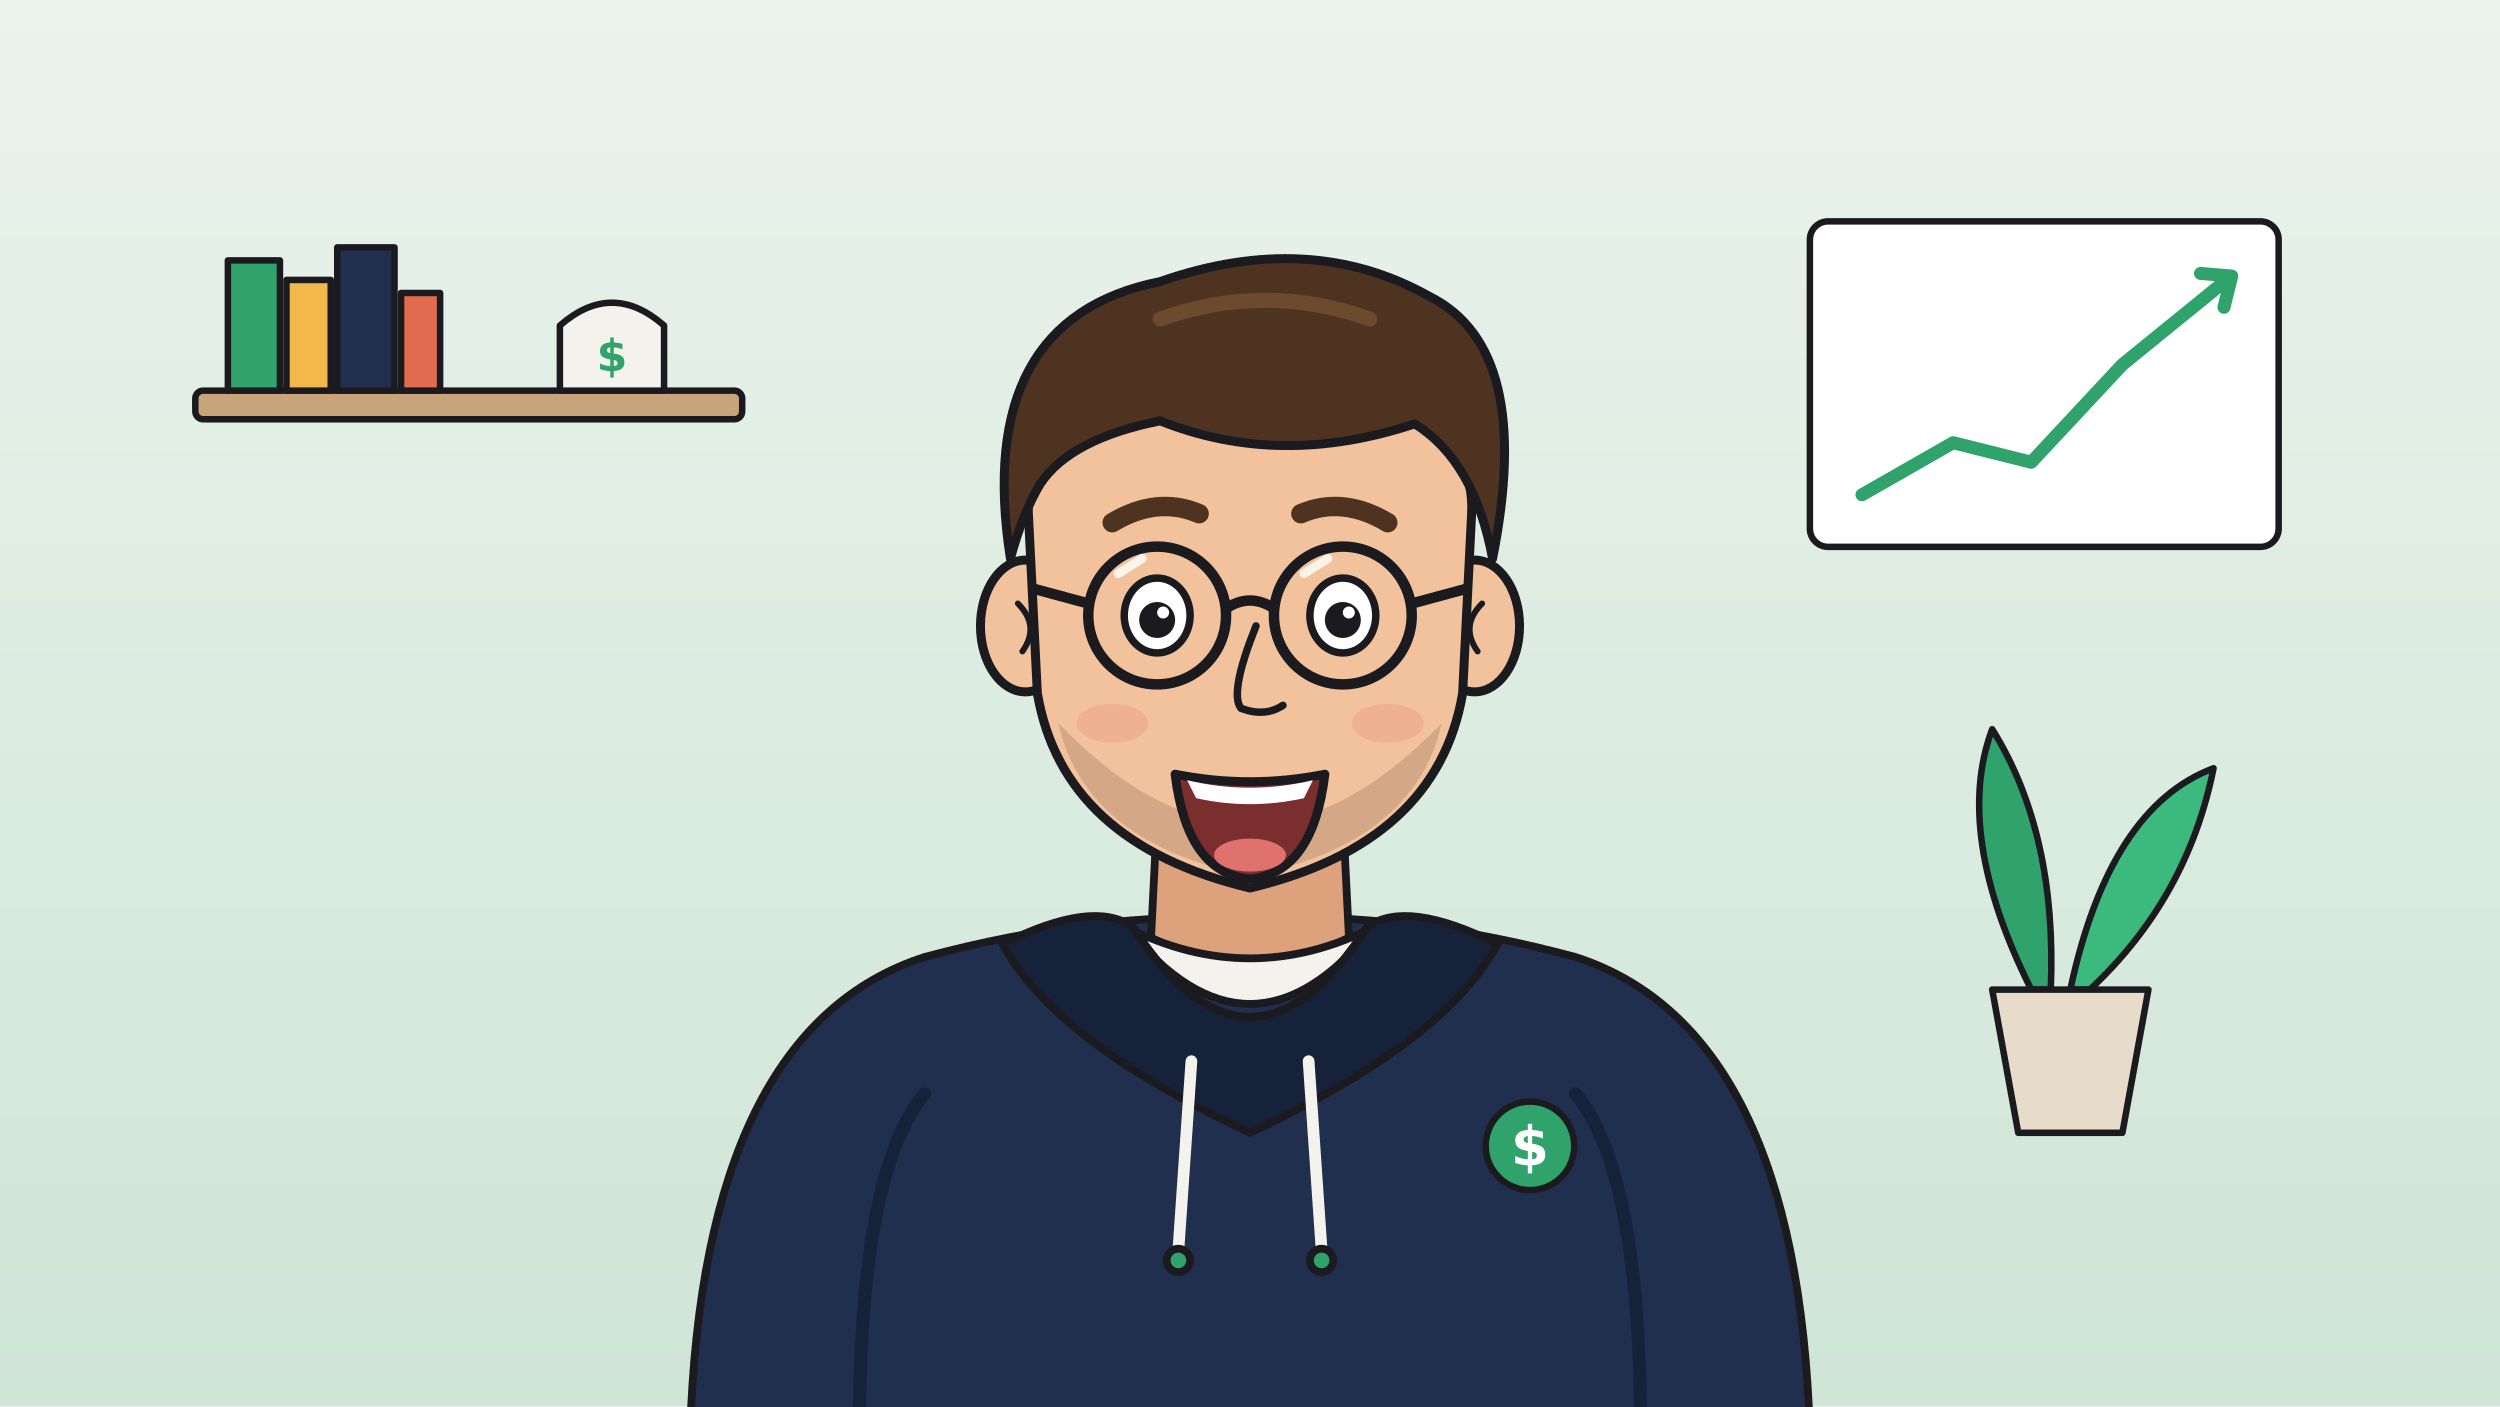
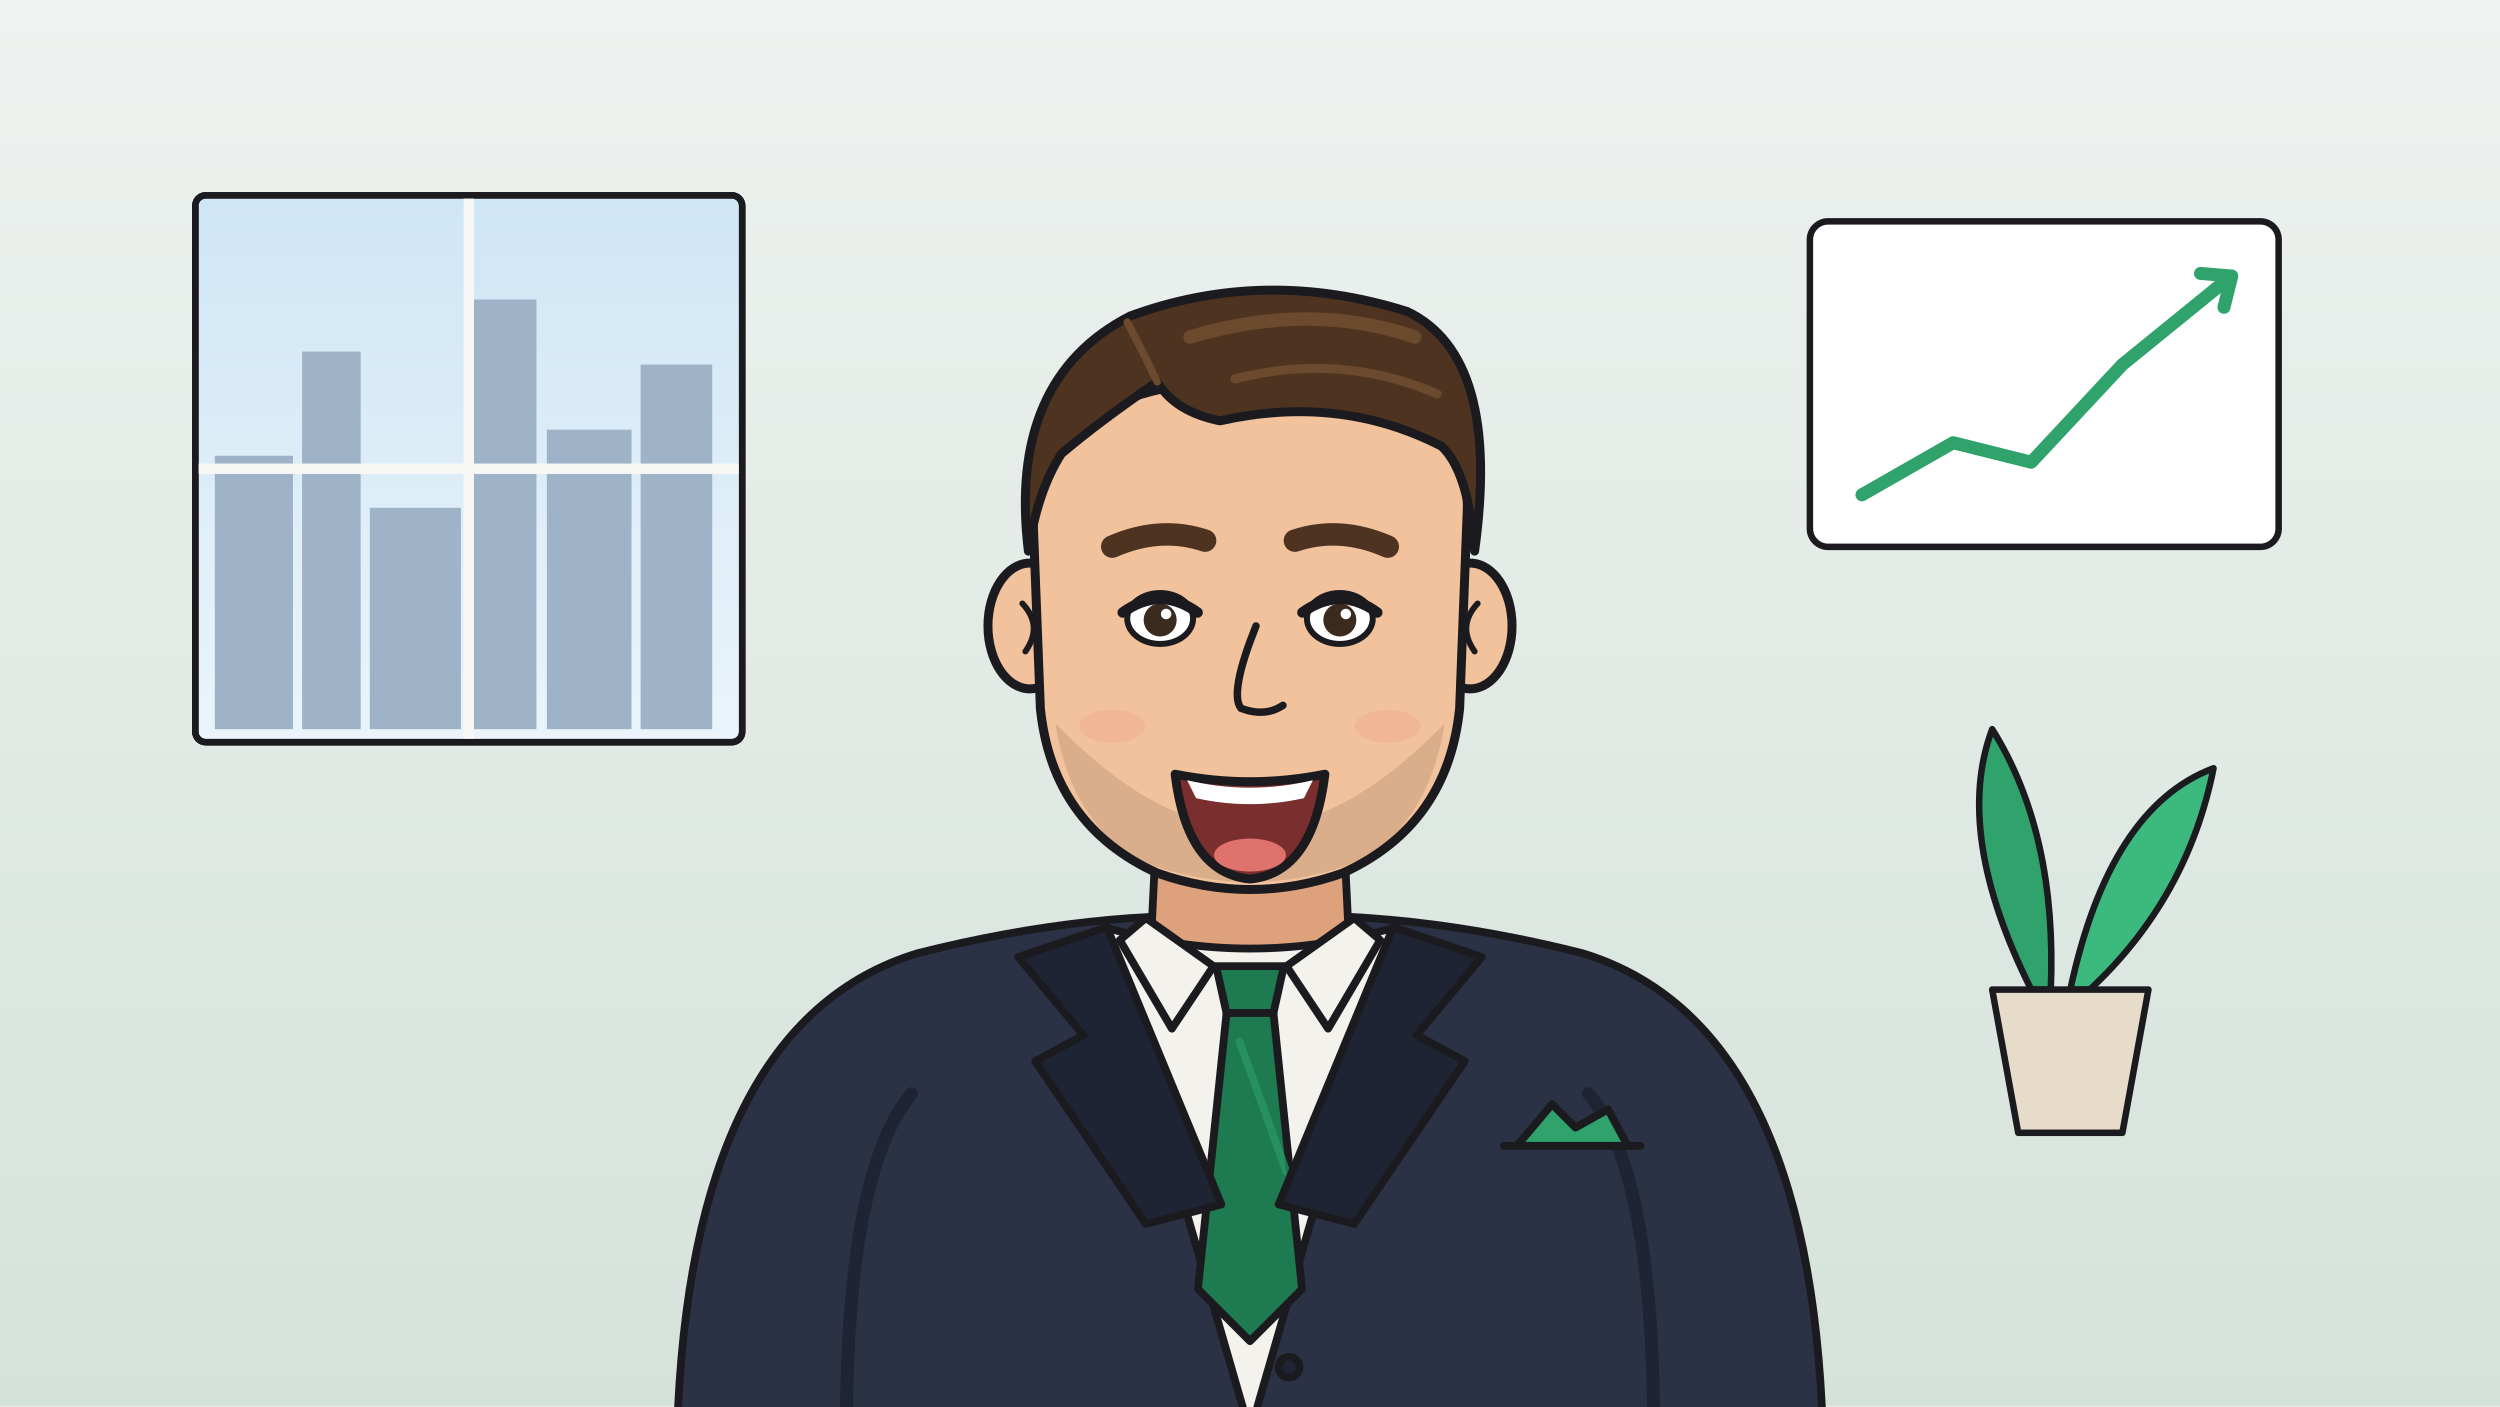
<svg xmlns="http://www.w3.org/2000/svg" width="1920" height="1080" viewBox="0 0 1920 1080">
  <defs>
    <linearGradient id="bg" x1="0" y1="0" x2="0" y2="1">
-       <stop offset="0" stop-color="#EAF3EC" />
-       <stop offset="1" stop-color="#CFE5D6" />
+       <stop offset="0" stop-color="#EEF2F0" />
+       <stop offset="1" stop-color="#D5E2DA" />
+     </linearGradient>
+     <linearGradient id="sky" x1="0" y1="0" x2="0" y2="1">
+       <stop offset="0" stop-color="#CFE6F5" />
+       <stop offset="1" stop-color="#EAF4FA" />
    </linearGradient>
  </defs>
  <rect width="1920" height="1080" fill="url(#bg)" />
  <g stroke="#1B1B1F" stroke-width="5" stroke-linejoin="round">
-     <rect x="150" y="300" width="420" height="22" rx="6" fill="#C9A47A" />
-     <rect x="175" y="200" width="40" height="100" fill="#2FA36B" />
-     <rect x="220" y="215" width="34" height="85" fill="#F2B84B" />
-     <rect x="259" y="190" width="44" height="110" fill="#1F2F4D" />
-     <rect x="308" y="225" width="30" height="75" fill="#E06B4F" />
-     <path d="M430 300 L430 250 Q470 215 510 250 L510 300 Z" fill="#F4F2EC" />
-     <text x="470" y="285" font-family="DejaVu Sans" font-weight="bold" font-size="34" text-anchor="middle" fill="#2FA36B" stroke="none">$</text>
+     <rect x="150" y="150" width="420" height="420" rx="8" fill="url(#sky)" />
+     <g stroke="none">
+       <rect x="165" y="350" width="60" height="210" fill="#9FB3C8" />
+       <rect x="232" y="270" width="45" height="290" fill="#9FB3C8" />
+       <rect x="284" y="390" width="70" height="170" fill="#9FB3C8" />
+       <rect x="362" y="230" width="50" height="330" fill="#9FB3C8" />
+       <rect x="420" y="330" width="65" height="230" fill="#9FB3C8" />
+       <rect x="492" y="280" width="55" height="280" fill="#9FB3C8" />
+     </g>
+     <path d="M360 150 L360 570 M150 360 L570 360" fill="none" stroke-width="8" stroke="#F7F7F5" />
+     <rect x="150" y="150" width="420" height="420" rx="8" fill="none" />
  </g>
  <g stroke="#1B1B1F" stroke-width="5" stroke-linejoin="round" fill="none">
    <rect x="1390" y="170" width="360" height="250" rx="14" fill="#FFFFFF" />
    <path d="M1430 380 L1500 340 L1560 355 L1630 280 L1710 215" stroke="#2FA36B" stroke-width="10" stroke-linecap="round" />
    <path d="M1690 210 L1714 212 L1708 236" stroke="#2FA36B" stroke-width="10" stroke-linecap="round" />
  </g>
  <g stroke="#1B1B1F" stroke-width="5" stroke-linejoin="round">
    <path d="M1560 760 Q1500 640 1530 560 Q1580 640 1575 760 Z" fill="#2FA36B" />
    <path d="M1590 760 Q1620 620 1700 590 Q1680 690 1605 760 Z" fill="#3CB97C" />
    <path d="M1530 760 L1650 760 L1630 870 L1550 870 Z" fill="#E7DCC9" />
  </g>
  <g stroke="#1B1B1F" stroke-width="6" stroke-linejoin="round" stroke-linecap="round">
-     <path d="M530 1100 Q540 790 710 735 Q840 700 960 705              Q1080 700 1210 735 Q1380 790 1390 1100 Z" fill="#1F2F4D" />
-     <path d="M660 1100 Q660 900 710 840" fill="none" stroke="#16223A" stroke-width="10" />
-     <path d="M1260 1100 Q1260 900 1210 840" fill="none" stroke="#16223A" stroke-width="10" />
-     <path d="M888 640 L884 720 Q960 760 1036 720 L1032 640 Z" fill="#DDA27C" />
-     <path d="M865 712 Q960 830 1055 712 Q960 760 865 712 Z" fill="#F4F2EC" />
-     <path d="M770 725 Q840 690 870 712 Q960 850 1050 712              Q1080 690 1150 725 Q1110 800 960 870 Q810 800 770 725 Z" fill="#16223A" />
-     <path d="M870 712 Q960 850 1050 712" fill="none" />
-     <path d="M915 815 L905 960" fill="none" stroke="#F4F2EC" stroke-width="9" />
-     <path d="M1005 815 L1015 960" fill="none" stroke="#F4F2EC" stroke-width="9" />
-     <circle cx="905" cy="968" r="9" fill="#2FA36B" />
-     <circle cx="1015" cy="968" r="9" fill="#2FA36B" />
-     <circle cx="1175" cy="880" r="34" fill="#2FA36B" stroke-width="5" />
-     <text x="1175" y="895" font-family="DejaVu Sans" font-weight="bold" font-size="42" text-anchor="middle" fill="#FFFFFF" stroke="none">$</text>
+     <path d="M520 1100 Q530 785 705 732 Q840 698 960 704              Q1080 698 1215 732 Q1390 785 1400 1100 Z" fill="#2B3245" />
+     <path d="M650 1100 Q650 900 700 840" fill="none" stroke="#1E2433" stroke-width="10" />
+     <path d="M1270 1100 Q1270 900 1220 840" fill="none" stroke="#1E2433" stroke-width="10" />
+     <path d="M888 640 L884 722 Q960 760 1036 722 L1032 640 Z" fill="#DDA27C" />
+     <path d="M848 712 L960 1100 L1072 712 Q960 745 848 712 Z" fill="#F4F2EC" />
+     <path d="M934 742 L986 742 L978 778 L942 778 Z" fill="#1E7A50" />
+     <path d="M942 778 L978 778 L1000 990 L960 1030 L920 990 Z" fill="#1E7A50" />
+     <path d="M952 800 L988 900" fill="none" stroke="#2A9A67" stroke-width="6" opacity="0.7" />
+     <path d="M880 705 L932 742 L900 790 L860 722 Z" fill="#F4F2EC" />
+     <path d="M1040 705 L988 742 L1020 790 L1060 722 Z" fill="#F4F2EC" />
+     <polygon points="850 712 938 925 880 940 795 815 832 795 782 735" fill="#1E2433" />
+     <polygon points="1070 712 982 925 1040 940 1125 815 1088 795 1138 735" fill="#1E2433" />
+     <path d="M1165 880 L1250 880 L1235 852 L1210 866 L1192 848 Z" fill="#2FA36B" />
+     <path d="M1155 880 L1260 880" fill="none" />
+     <circle cx="990" cy="1050" r="8" fill="#1E2433" />
  </g>
  <g transform="translate(0 25) translate(960 450) scale(1.15) translate(-960 -450)">
    <g stroke="#1B1B1F" stroke-width="6" stroke-linejoin="round" stroke-linecap="round">
-       <ellipse cx="810" cy="455" rx="30" ry="44" fill="#F1C29C" />
-       <ellipse cx="1110" cy="455" rx="30" ry="44" fill="#F1C29C" />
-       <path d="M805 440 Q820 455 808 472" fill="none" stroke-width="4" />
-       <path d="M1115 440 Q1100 455 1112 472" fill="none" stroke-width="4" />
-       <path d="M812 380 Q808 300 960 285 Q1112 300 1108 380              L1102 500 Q1085 600 960 630 Q835 600 818 500 Z" fill="#F1C29C" />
-       <path d="M832 520 Q850 600 960 622 Q1070 600 1088 520              Q1020 590 960 585 Q900 590 832 520 Z" fill="#4E3420" opacity="0.18" stroke="none" />
-       <path d="M800 410 Q775 250 900 225 Q1000 190 1080 235              Q1150 270 1122 410 Q1110 345 1070 320              Q980 350 900 318 Q840 330 820 360 Q808 380 800 410 Z" fill="#4E3420" />
-       <path d="M900 250 Q970 225 1040 250" fill="none" stroke="#6B4A2E" stroke-width="10" />
+       <ellipse cx="813" cy="455" rx="28" ry="42" fill="#F1C29C" />
+       <ellipse cx="1107" cy="455" rx="28" ry="42" fill="#F1C29C" />
+       <path d="M808 440 Q822 455 810 472" fill="none" stroke-width="4" />
+       <path d="M1112 440 Q1098 455 1110 472" fill="none" stroke-width="4" />
+       <path d="M815 380 Q810 300 960 288 Q1110 300 1105 380              L1100 510 Q1092 588 1022 620 Q960 642 898 620              Q828 588 820 510 Z" fill="#F1C29C" />
+       <path d="M830 520 Q842 595 898 616 Q960 636 1022 616 Q1078 595 1090 520              Q1020 592 960 588 Q900 592 830 520 Z" fill="#4E3420" opacity="0.14" stroke="none" />
+       <path d="M812 405 Q798 290 880 248 Q970 215 1065 245              Q1128 275 1110 405 Q1106 352 1088 335              Q1020 300 940 318 Q910 312 898 292              Q860 318 834 340 Q818 365 812 405 Z" fill="#4E3420" />
+       <path d="M878 252 Q890 275 898 292" fill="none" stroke="#6B4A2E" stroke-width="5" />
+       <path d="M920 262 Q1000 238 1070 262" fill="none" stroke="#6B4A2E" stroke-width="9" />
+       <path d="M950 290 Q1020 272 1085 300" fill="none" stroke="#6B4A2E" stroke-width="6" />
      <path d="M964 455 Q946 500 954 510 Q970 516 982 508" fill="none" stroke-width="5" />
-       <ellipse cx="868" cy="520" rx="24" ry="13" fill="#EE9C86" opacity="0.45" stroke="none" />
-       <ellipse cx="1052" cy="520" rx="24" ry="13" fill="#EE9C86" opacity="0.45" stroke="none" />
+       <ellipse cx="868" cy="522" rx="22" ry="11" fill="#EE9C86" opacity="0.30" stroke="none" />
+       <ellipse cx="1052" cy="522" rx="22" ry="11" fill="#EE9C86" opacity="0.30" stroke="none" />
    </g>
-     <ellipse cx="898" cy="448" rx="22" ry="25" fill="#FFFFFF" stroke="#1B1B1F" stroke-width="5" />
-     <circle cx="898" cy="451" r="12" fill="#1B1B1F" />
-     <circle cx="902" cy="446" r="4" fill="#FFFFFF" />
-     <ellipse cx="1022" cy="448" rx="22" ry="25" fill="#FFFFFF" stroke="#1B1B1F" stroke-width="5" />
-     <circle cx="1022" cy="451" r="12" fill="#1B1B1F" />
-     <circle cx="1026" cy="446" r="4" fill="#FFFFFF" />
-     <g fill="none" stroke="#1B1B1F" stroke-width="7">
-       <circle cx="898" cy="448" r="46" />
-       <circle cx="1022" cy="448" r="46" />
-       <path d="M943 444 Q960 432 977 444" />
-       <path d="M852 440 L815 430" />
-       <path d="M1068 440 L1105 430" />
-     </g>
-     <path d="M872 420 L888 410" stroke="#FFFFFF" stroke-width="6" stroke-linecap="round" opacity="0.8" />
-     <path d="M996 420 L1012 410" stroke="#FFFFFF" stroke-width="6" stroke-linecap="round" opacity="0.8" />
-     <path d="M868 386 Q898 368 926 380" fill="none" stroke="#4E3420" stroke-width="13" stroke-linecap="round" />
-     <path d="M1052 386 Q1022 368 994 380" fill="none" stroke="#4E3420" stroke-width="13" stroke-linecap="round" />
+     <ellipse cx="900" cy="450" rx="22" ry="17" fill="#FFFFFF" stroke="#1B1B1F" stroke-width="4" />
+     <circle cx="900" cy="451" r="11" fill="#3B2A1E" />
+     <circle cx="904" cy="447" r="3.5" fill="#FFFFFF" />
+     <path d="M875 446 Q900 428 925 446" fill="none" stroke="#1B1B1F" stroke-width="7" stroke-linecap="round" />
+     <ellipse cx="1020" cy="450" rx="22" ry="17" fill="#FFFFFF" stroke="#1B1B1F" stroke-width="4" />
+     <circle cx="1020" cy="451" r="11" fill="#3B2A1E" />
+     <circle cx="1024" cy="447" r="3.5" fill="#FFFFFF" />
+     <path d="M995 446 Q1020 428 1045 446" fill="none" stroke="#1B1B1F" stroke-width="7" stroke-linecap="round" />
+     <path d="M868 402 Q900 388 930 398" fill="none" stroke="#4E3420" stroke-width="15" stroke-linecap="round" />
+     <path d="M1052 402 Q1020 388 990 398" fill="none" stroke="#4E3420" stroke-width="15" stroke-linecap="round" />
    <path d="M910 554 Q960 564 1010 554 Q1002 620 960 624 Q918 620 910 554 Z" fill="#7A2E2E" stroke="#1B1B1F" stroke-width="6" stroke-linejoin="round" />
    <path d="M918 558 Q960 568 1002 558 L996 570 Q960 578 924 570 Z" fill="#FFFFFF" />
    <ellipse cx="960" cy="608" rx="24" ry="11" fill="#E0726E" />
  </g>
</svg>
